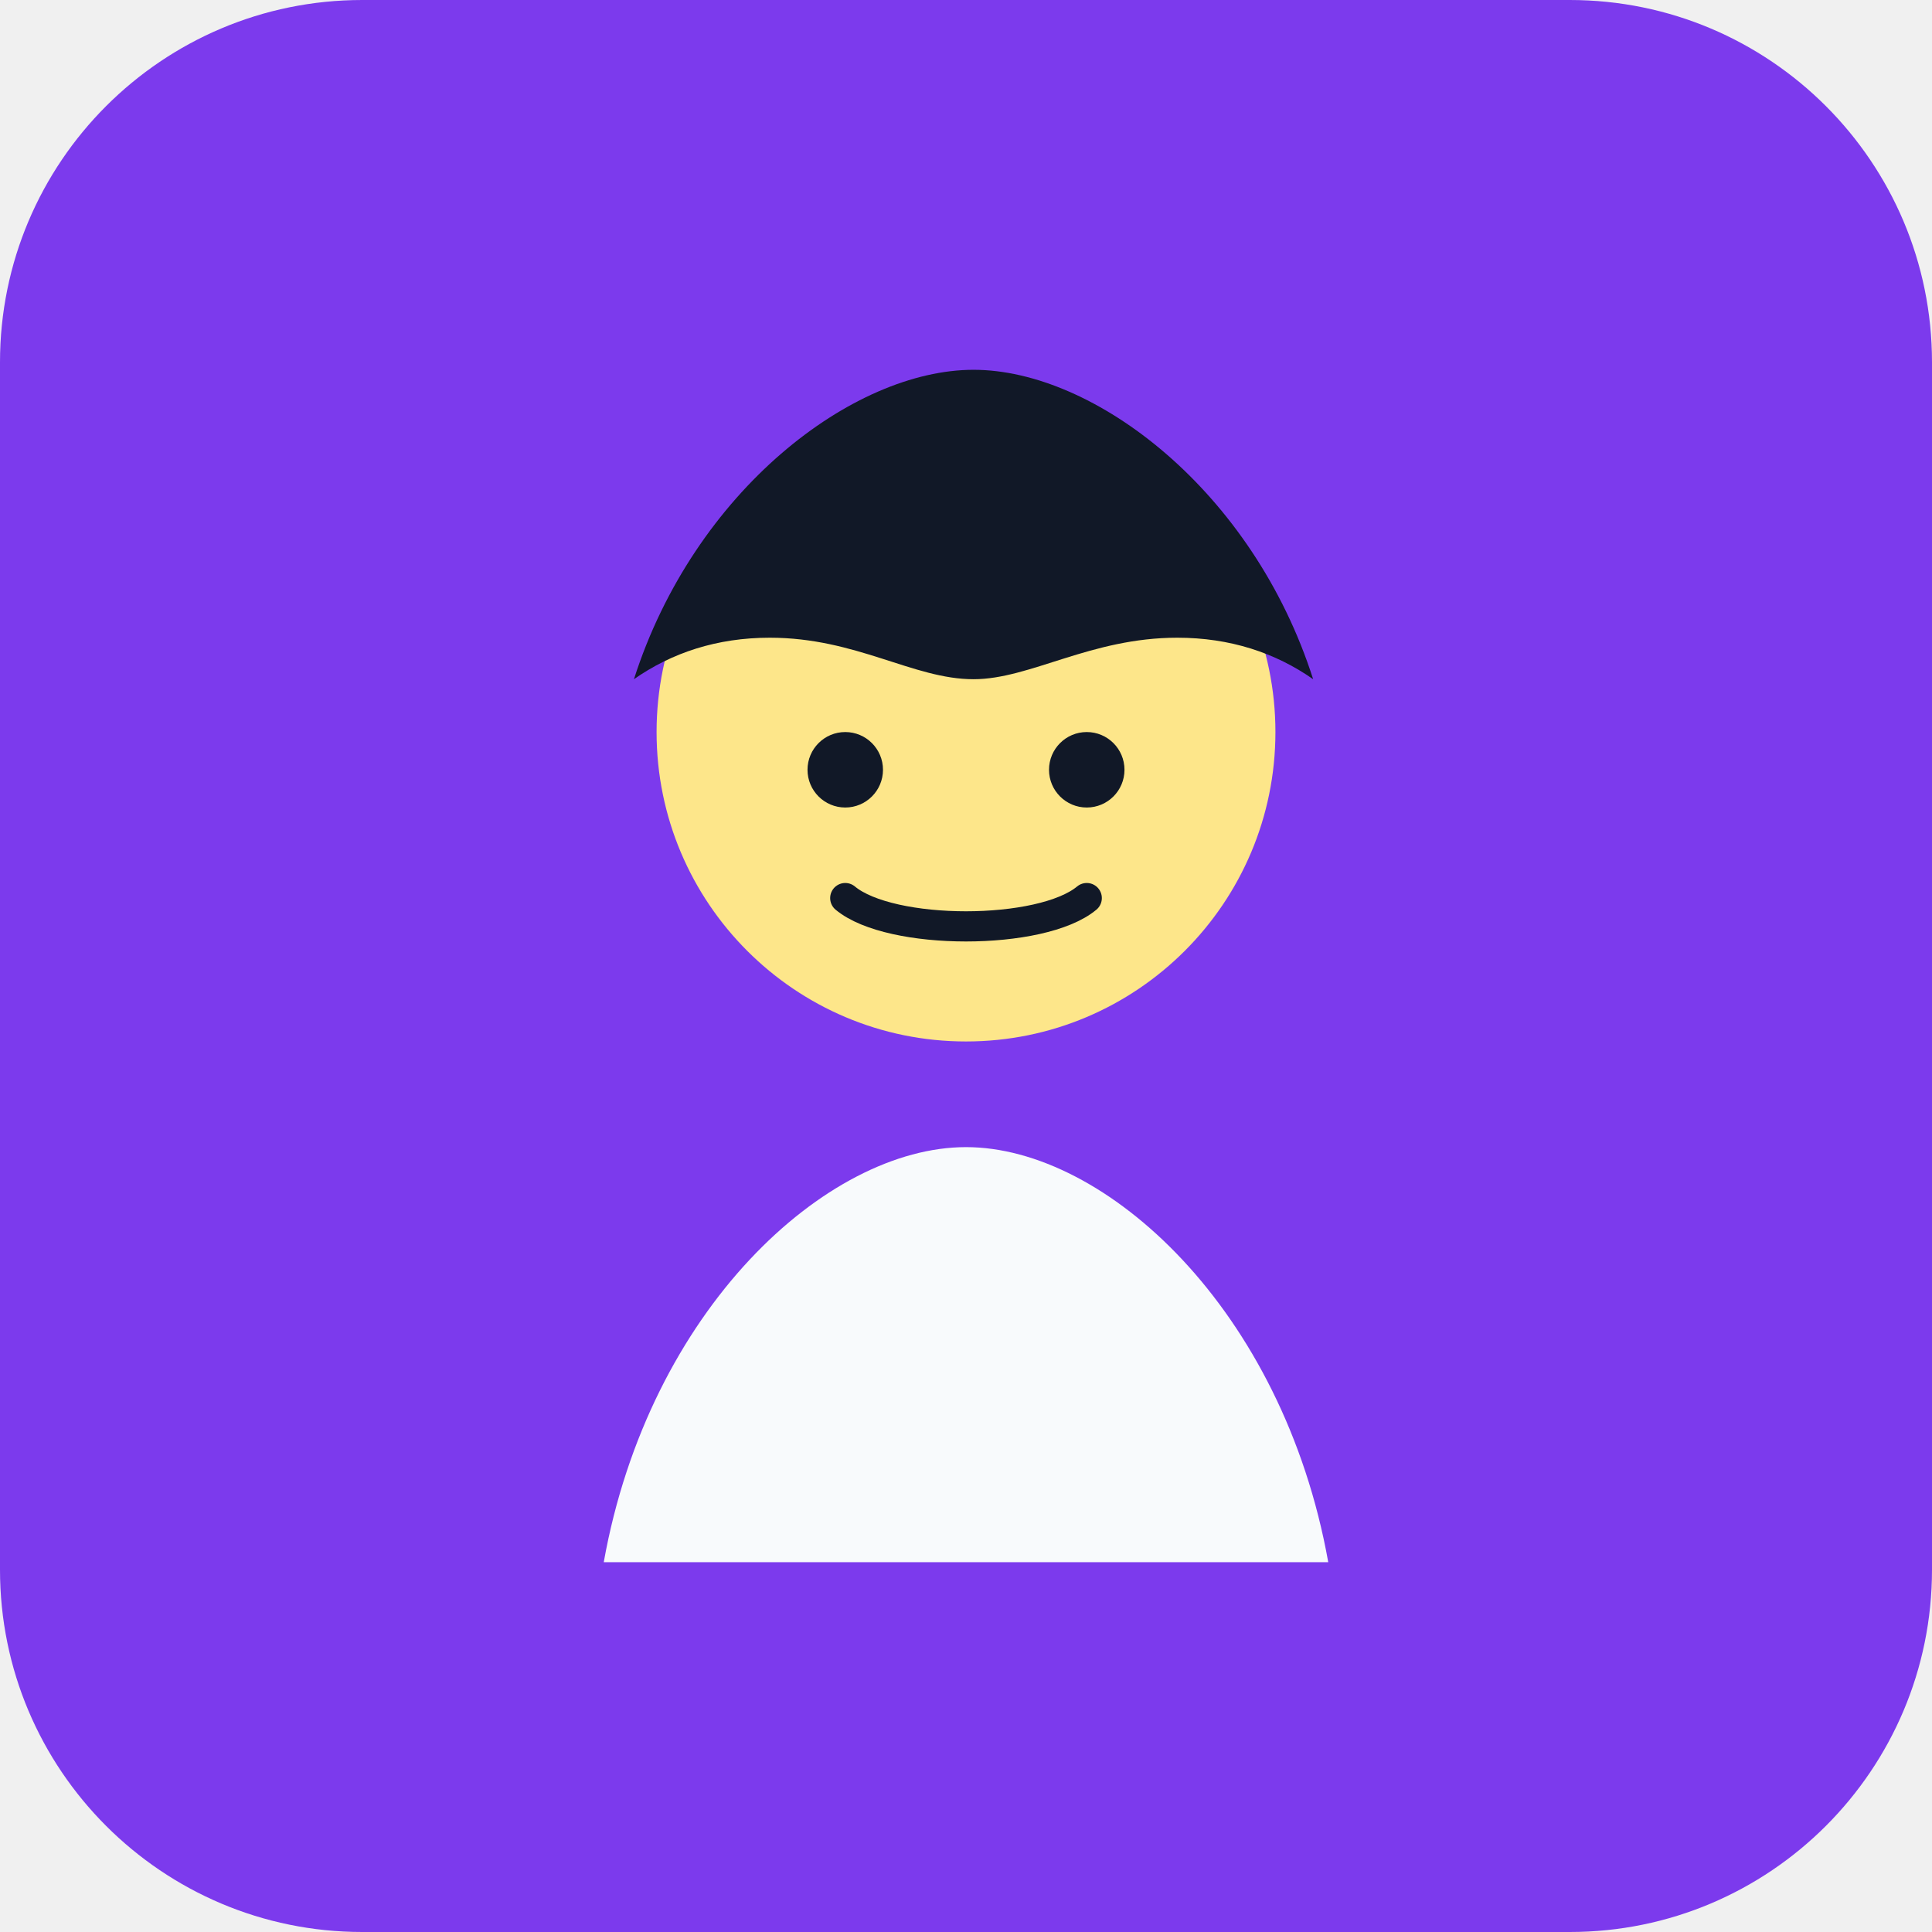
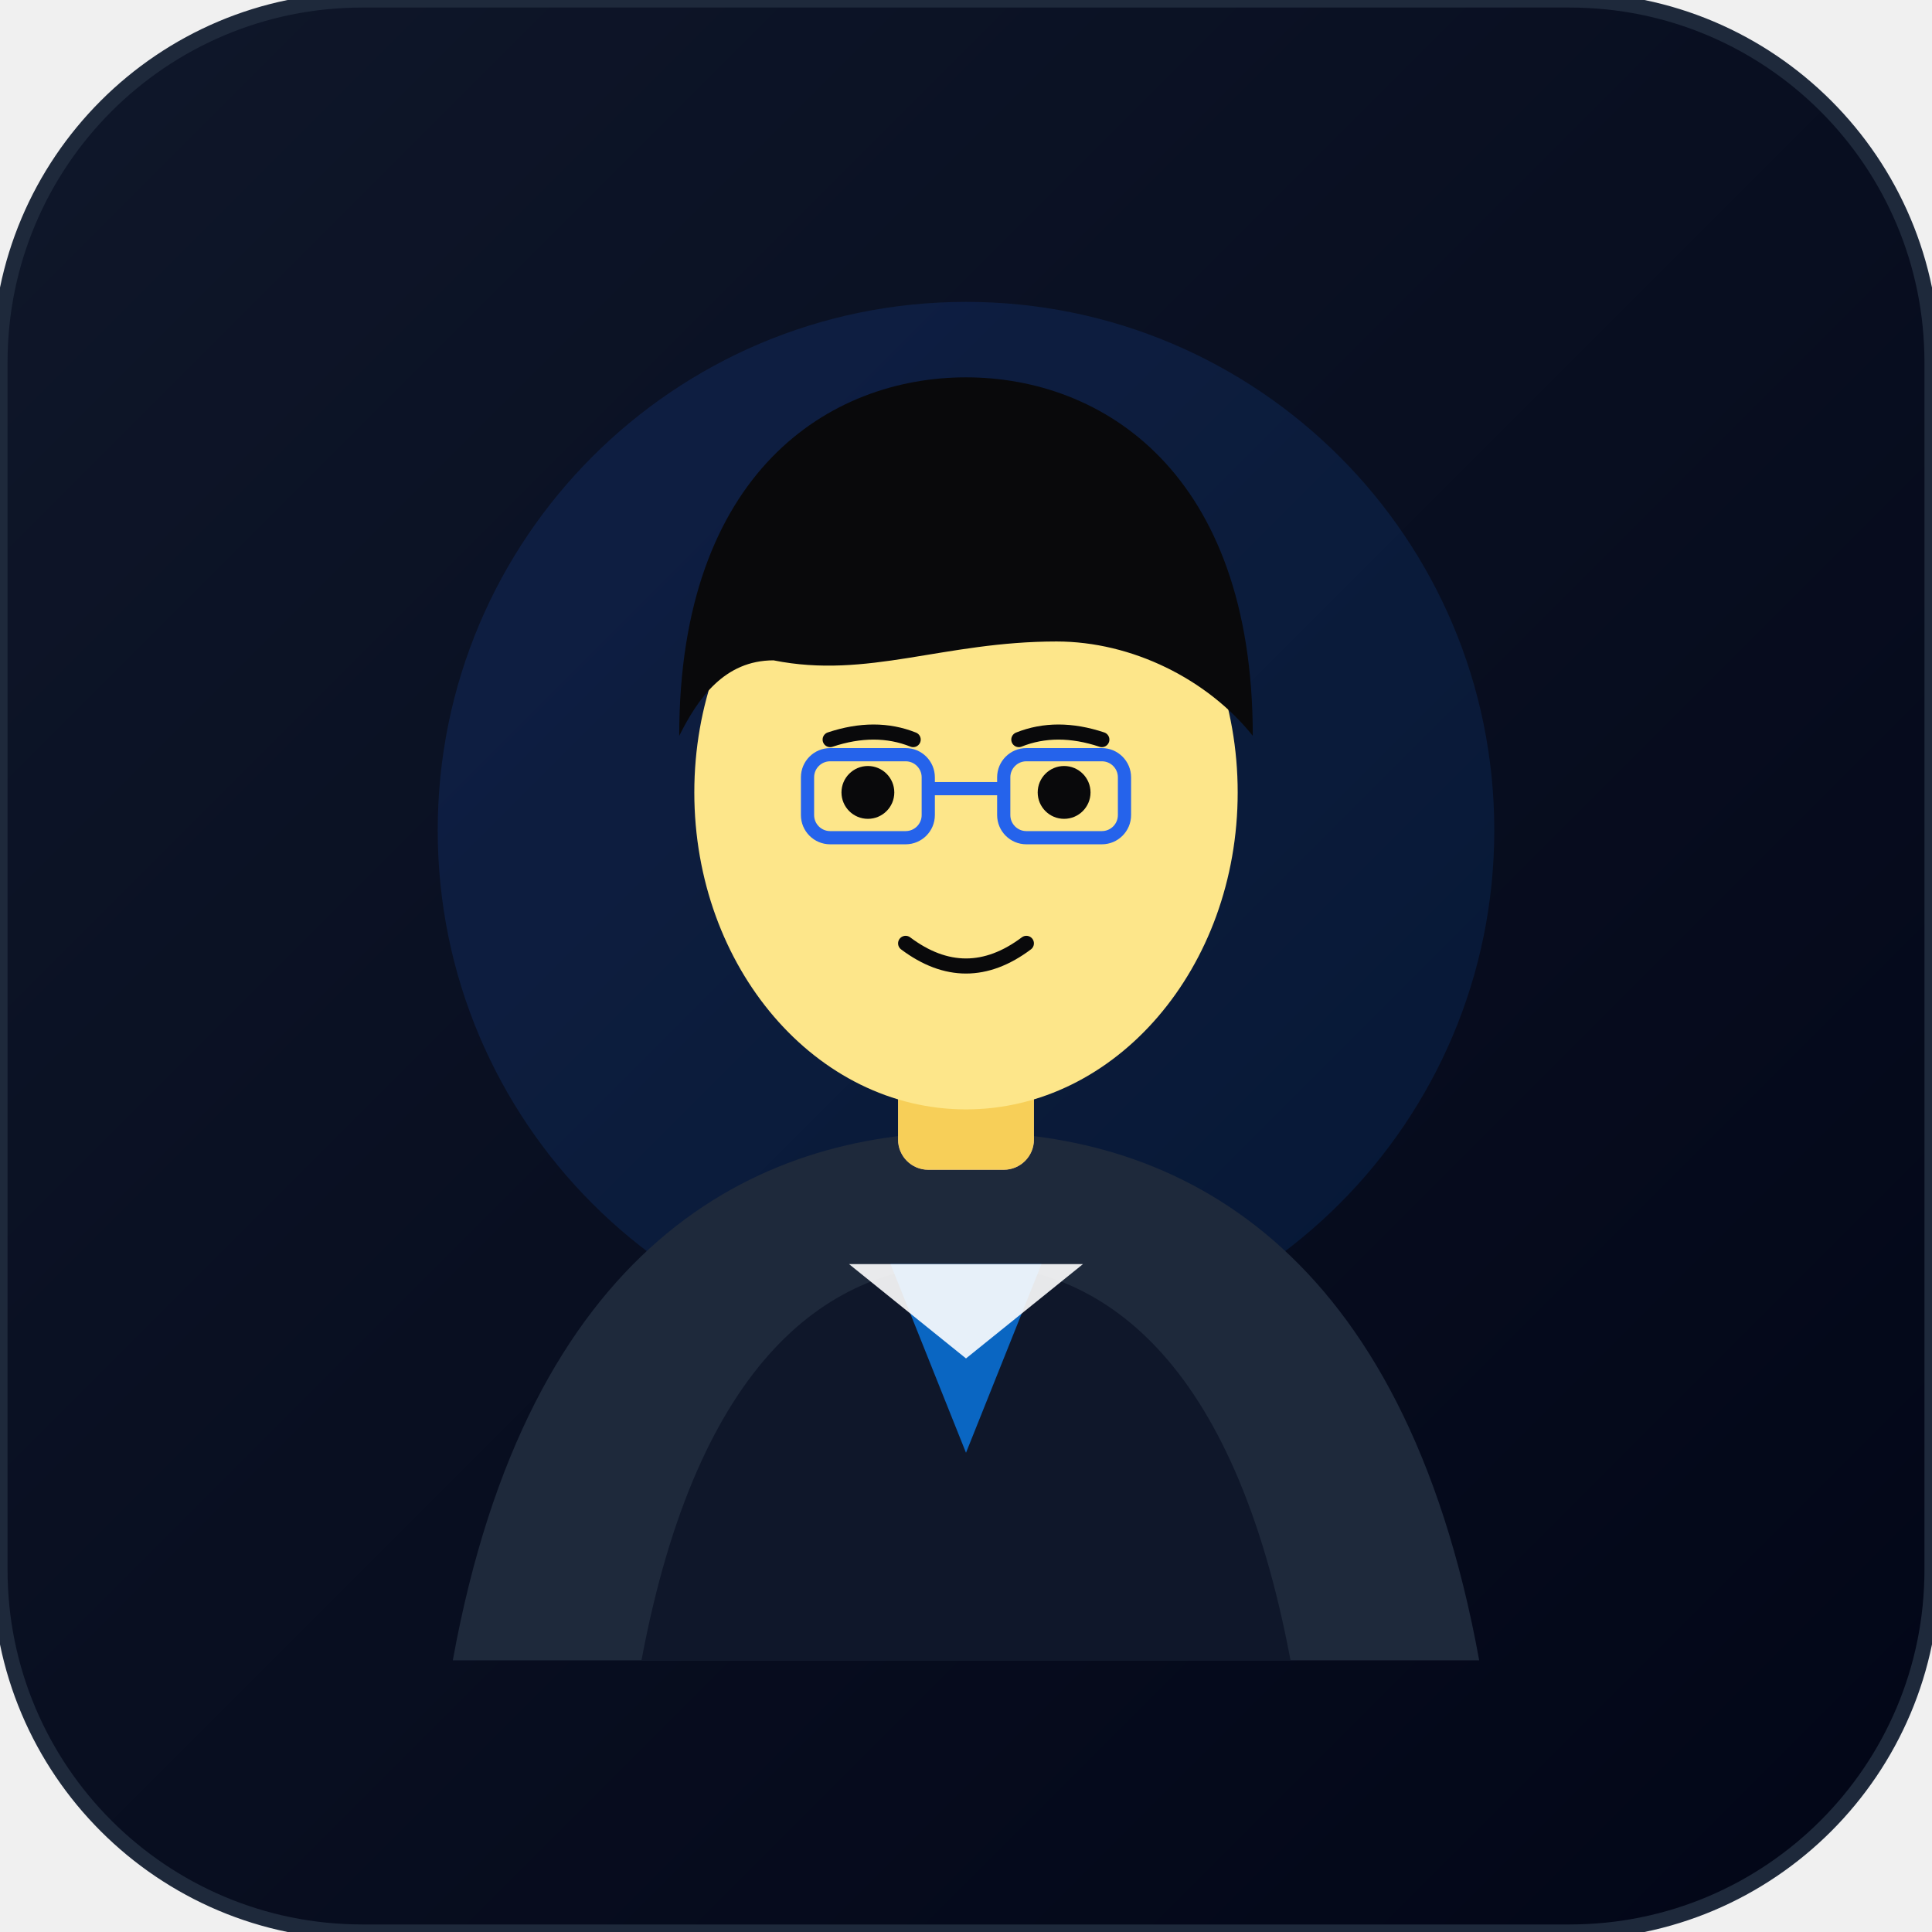
<svg xmlns="http://www.w3.org/2000/svg" viewBox="0 0 512 512">
-   <rect width="512" height="512" rx="96" fill="#7c3aed" />
-   <circle cx="256" cy="194" r="82" fill="#fde68a" />
-   <path d="M160 414c12-67 59-110 96-110s84 43 96 110" fill="#f8fafc" />
-   <path d="M168 180c16-50 58-82 90-82s74 32 90 82c-10-7-22-11-36-11-23 0-39 11-54 11-16 0-31-11-54-11-14 0-26 4-36 11Z" fill="#111827" />
-   <circle cx="224" cy="204" r="10" fill="#111827" />
-   <circle cx="288" cy="204" r="10" fill="#111827" />
-   <path d="M224 238c12 10 52 10 64 0" stroke="#111827" stroke-width="8" stroke-linecap="round" fill="none" />
+   <defs>
+     <linearGradient id="bgGrad" x1="0%" y1="0%" x2="100%" y2="100%">
+       <stop offset="0%" stop-color="#0f172a" />
+       <stop offset="100%" stop-color="#020617" />
+     </linearGradient>
+     <linearGradient id="blueAccent" x1="0%" y1="0%" x2="100%" y2="100%">
+       <stop offset="0%" stop-color="#2563eb" />
+       <stop offset="100%" stop-color="#0a66c2" />
+     </linearGradient>
+   </defs>
+   <rect width="512" height="512" rx="96" fill="url(#bgGrad)" stroke="#1e293b" stroke-width="4" />
+   <circle cx="256" cy="220" r="140" fill="url(#blueAccent)" opacity="0.15" />
+   <path d="M120 440 C140 330 200 300 256 300 C312 300 372 330 392 440 Z" fill="#1e293b" />
+   <path d="M170 440 C185 360 220 335 256 335 C292 335 327 360 342 440 Z" fill="#0f172a" />
+   <path d="M236 335 L256 385 L276 335 Z" fill="#0a66c2" />
+   <path d="M225 335 L256 360 L287 335 Z" fill="#ffffff" opacity="0.9" />
+   <rect x="238" y="270" width="36" height="40" rx="8" fill="#fbcfe8" opacity="0.8" />
+   <rect x="238" y="270" width="36" height="40" rx="8" fill="#fcd34d" opacity="0.9" />
+   <ellipse cx="256" cy="210" rx="72" ry="84" fill="#fde68a" />
+   <path d="M180 195 C180 125 220 100 256 100 C292 100 332 125 332 195 C320 180 300 170 280 170 C250 170 230 180 205 175 C192 175 185 185 180 195 Z" fill="#09090b" />
+   <circle cx="230" cy="210" r="7" fill="#09090b" />
+   <circle cx="282" cy="210" r="7" fill="#09090b" />
+   <path d="M220 196 Q232 192 242 196" stroke="#09090b" stroke-width="4" stroke-linecap="round" fill="none" />
+   <path d="M270 196 Q280 192 292 196" stroke="#09090b" stroke-width="4" stroke-linecap="round" fill="none" />
+   <rect x="214" y="200" width="32" height="22" rx="6" fill="none" stroke="#2563eb" stroke-width="3.5" />
+   <rect x="266" y="200" width="32" height="22" rx="6" fill="none" stroke="#2563eb" stroke-width="3.5" />
+   <path d="M246 209 L266 209" stroke="#2563eb" stroke-width="3.5" />
+   <path d="M240 250 Q256 262 272 250" stroke="#09090b" stroke-width="4" stroke-linecap="round" fill="none" />
</svg>
